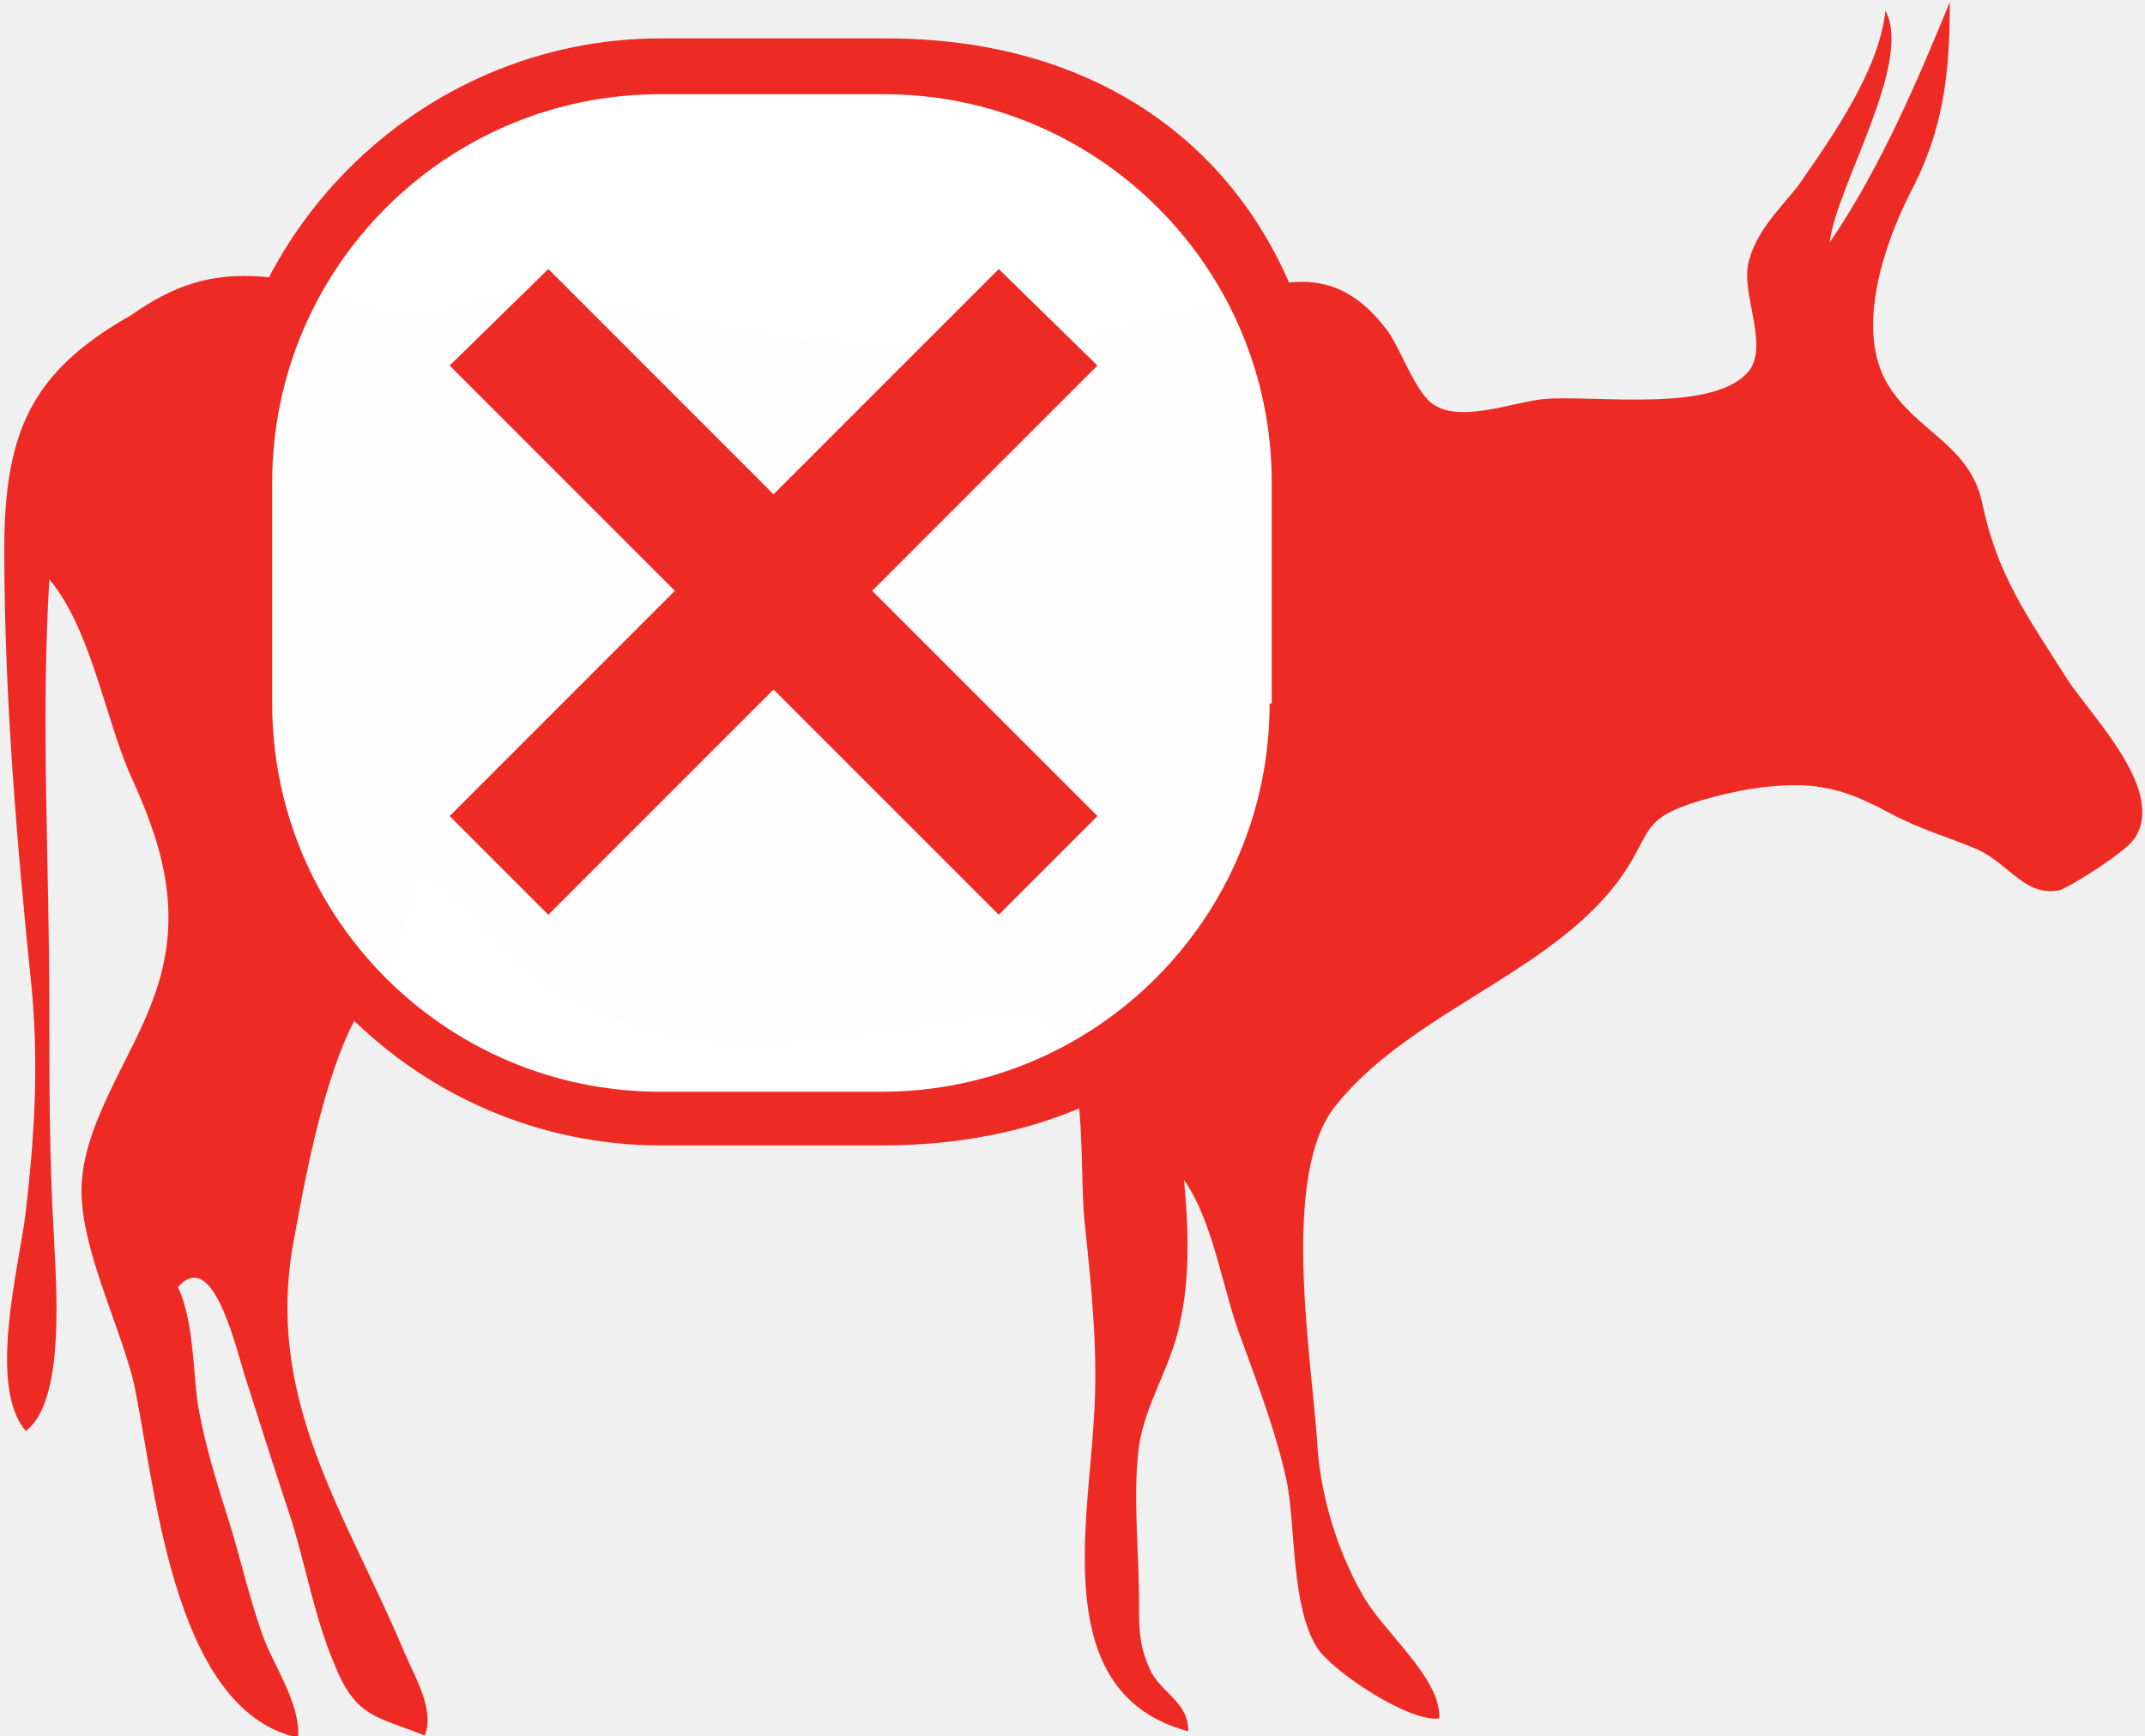
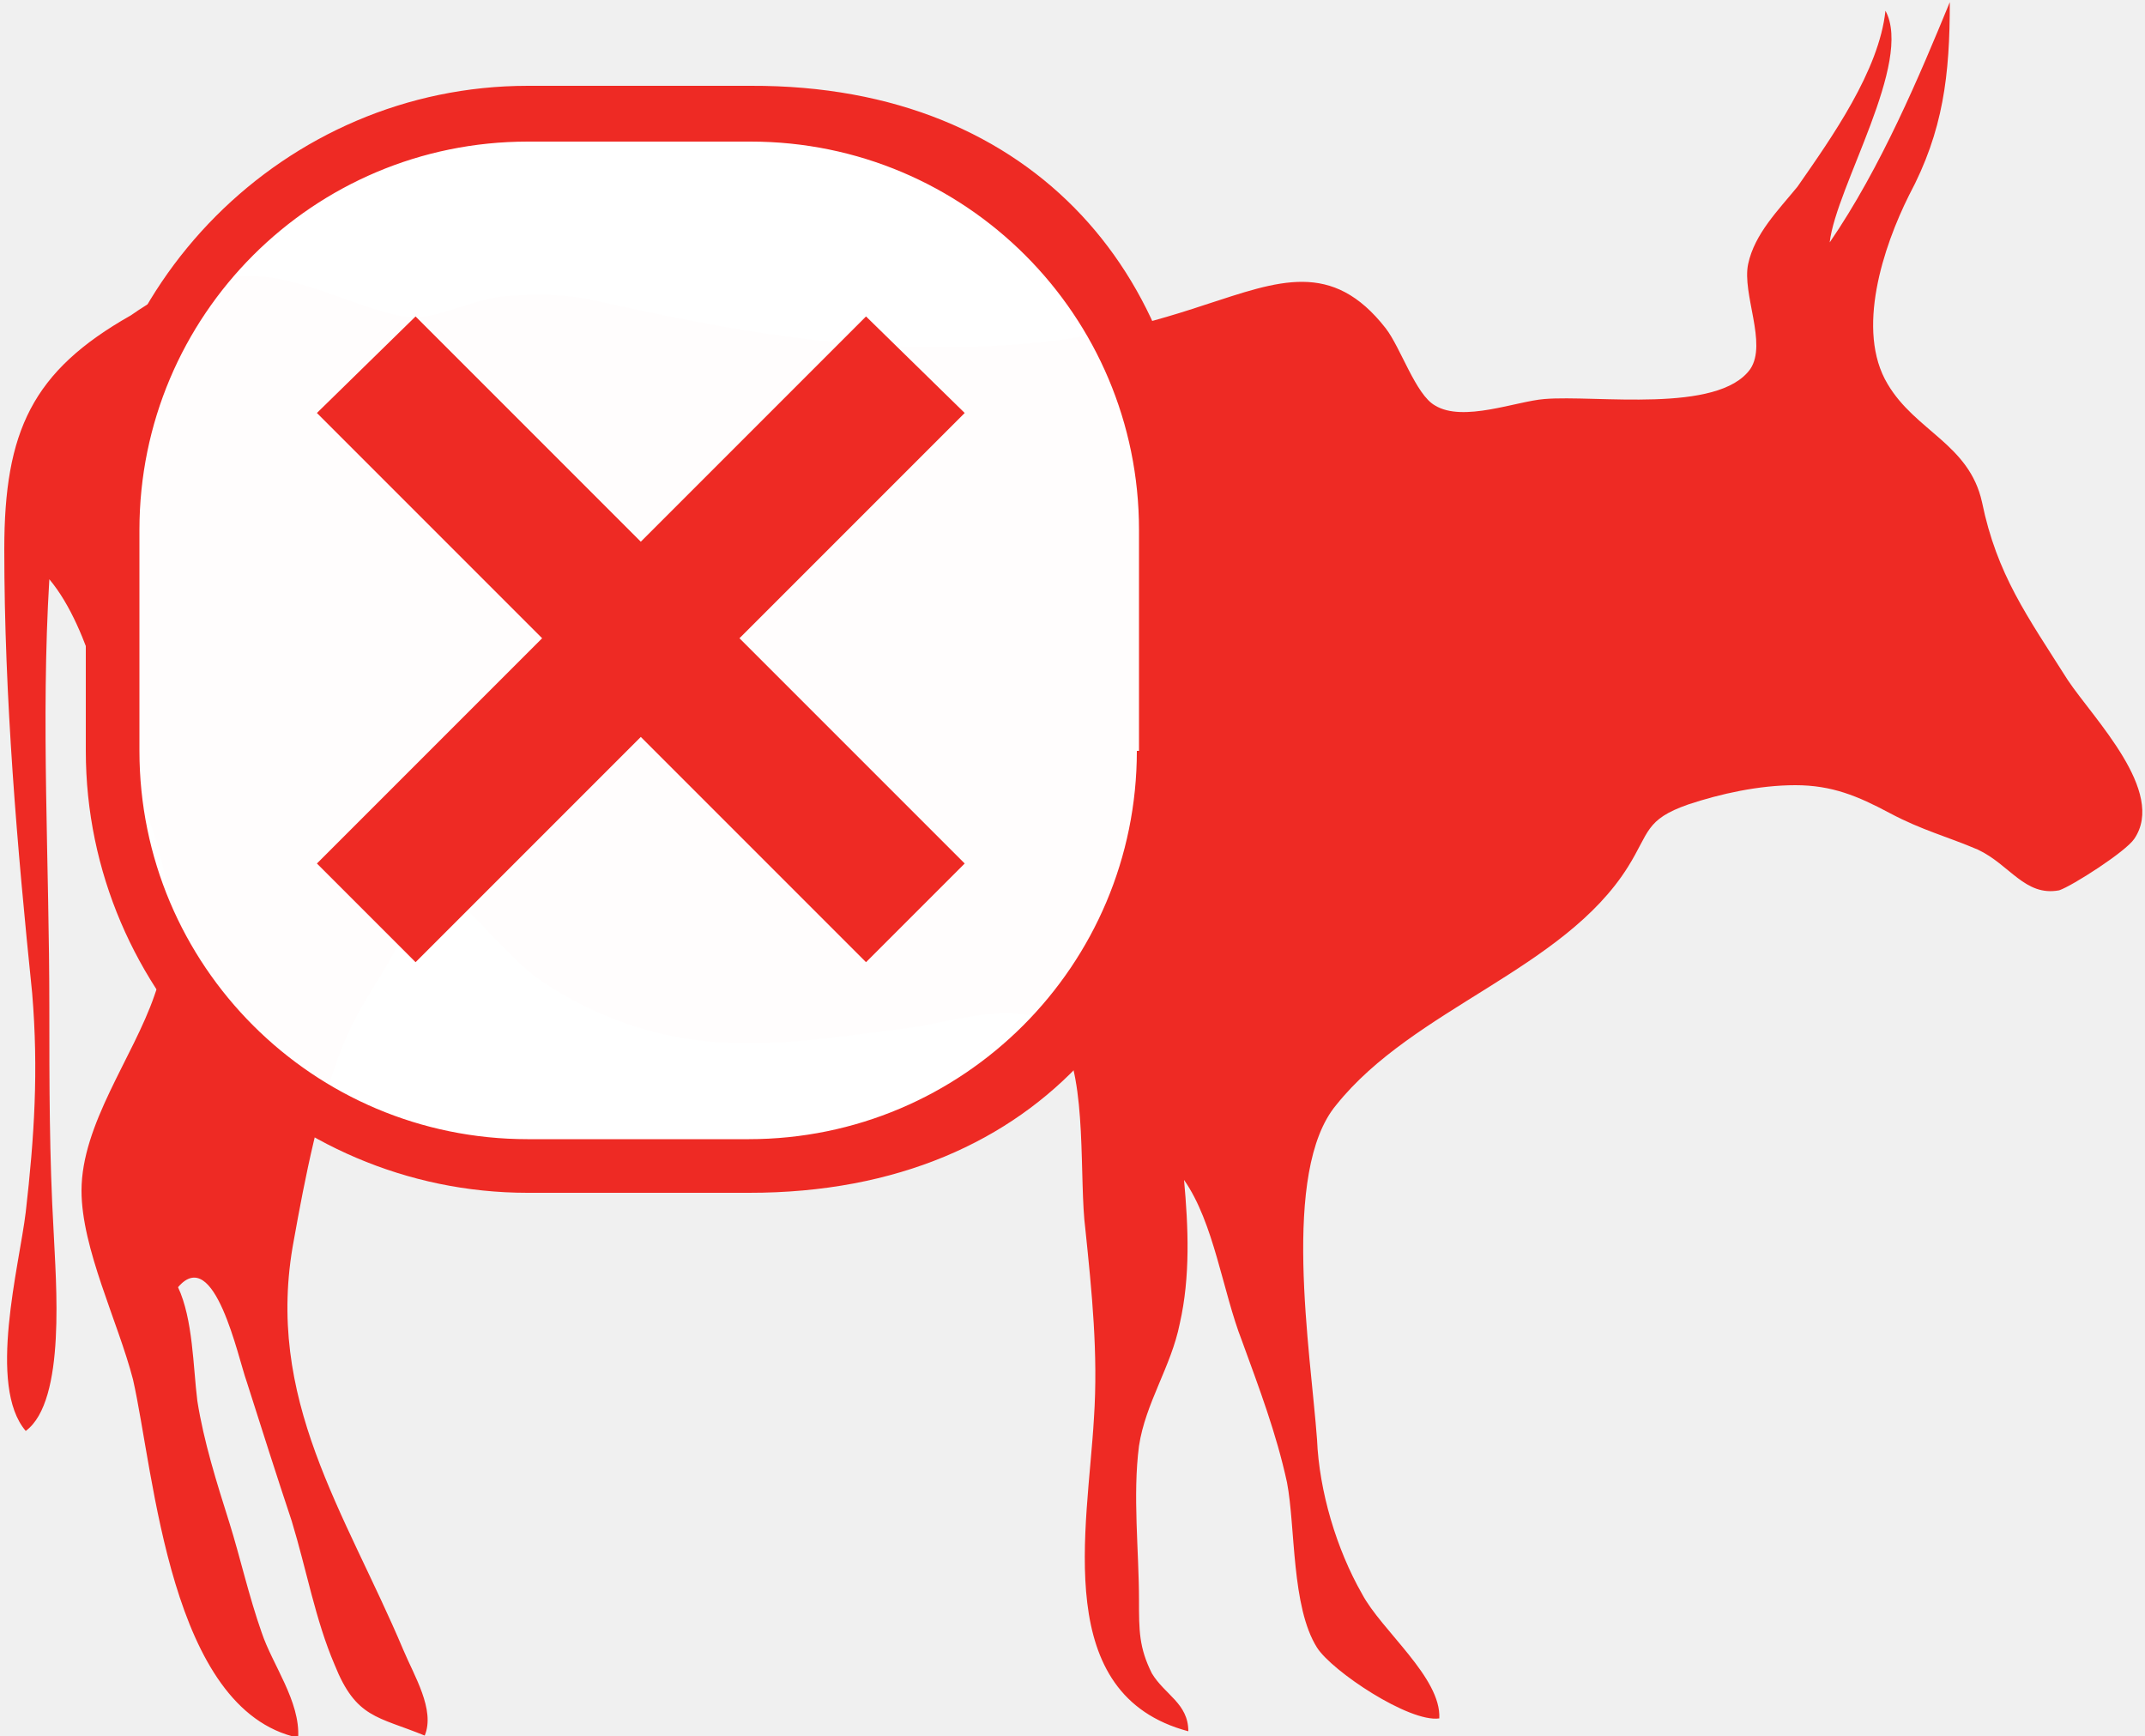
<svg xmlns="http://www.w3.org/2000/svg" version="1.1" id="Layer_1" x="0px" y="0px" viewBox="-20 30.9 100 80.9" style="enable-background:new -20 30.9 100 80.9;" xml:space="preserve">
  <defs id="defs13429" />
  <style type="text/css" id="style13422">
	.st0{fill:#EE2A24;}
</style>
  <path class="st0" d="M-7.7,43.8c2.3,0.2,5.1,1.8,7,1.9c1.2,0,2.9-0.9,4.3-1c1.4-0.1,2.8-0.1,4.1,0.2c6.3,1.4,12.1,2.5,19,2.1  c3.5-0.2,6.2-0.8,9.5-1.9c3.4-1.1,5.9-2.1,8.4,1.1c0.7,0.9,1.4,3.1,2.3,3.6c1.3,0.8,3.8-0.2,5.1-0.3c2.4-0.2,8.1,0.7,9.6-1.4  c0.8-1.2-0.4-3.5-0.1-4.9c0.3-1.4,1.4-2.5,2.3-3.6c1.6-2.3,3.8-5.4,4.1-8.2c1.3,2.4-2.3,8.2-2.6,10.8c2.4-3.5,4.2-7.8,5.6-11.2  c0,3.4-0.3,6-1.9,9c-1.2,2.4-2.5,6.3-1,8.8c1.3,2.2,3.8,2.8,4.4,5.5c0.7,3.4,2.1,5.3,4,8.3c1.2,1.8,4.6,5.2,3.1,7.4  c-0.4,0.6-2.9,2.2-3.5,2.4c-1.6,0.3-2.3-1.2-3.8-1.9c-1.4-0.6-2.6-0.9-4.1-1.7c-1.5-0.8-2.7-1.3-4.4-1.3c-1.7,0-3.5,0.4-5,0.9  c-2,0.7-1.8,1.3-2.8,2.9c-3,4.8-10,6.6-13.6,11.1c-2.6,3.1-1.2,11.5-0.9,15.6c0.1,2.4,0.9,5.1,2.1,7.2c0.9,1.7,3.7,3.9,3.6,5.8  c-1.4,0.2-5-2.2-5.7-3.3c-1.2-1.9-1-5.6-1.4-7.7c-0.5-2.3-1.3-4.4-2.1-6.6c-0.9-2.3-1.3-5.5-2.7-7.5c0.2,2.2,0.3,4.5-0.2,6.7  c-0.4,2-1.6,3.7-1.9,5.7c-0.3,2.3,0,4.9,0,7.2c0,1.4,0,2.2,0.6,3.4c0.6,1,1.7,1.4,1.7,2.7c-6.4-1.7-4.7-9.4-4.4-14.6  c0.2-3-0.1-5.9-0.4-8.8c-0.3-2.3,0.1-6.9-1.1-8.9c-1.2-2.1-4.9-0.8-7-0.5c-3.3,0.4-6.6,1-9.9,0.6c-2.6-0.3-5.2-1.3-7.4-2.8  c-1.9-1.3-3.9-4.4-5.9-5c-0.1,3.7-2,4.8-3.3,8c-1.1,2.7-1.8,6.3-2.3,9.1c-1.4,7.4,2.4,12.7,5.1,19.1c0.5,1.2,1.5,2.8,1,4  c-2.2-0.9-3.2-0.8-4.2-3.3c-0.9-2.1-1.3-4.4-2-6.7c-0.7-2.1-1.4-4.3-2.1-6.5c-0.4-1.1-1.5-6.4-3.2-4.4c0.7,1.5,0.7,3.7,0.9,5.3  c0.3,1.9,0.9,3.8,1.5,5.7c0.5,1.6,0.9,3.4,1.5,5.1c0.5,1.5,1.8,3.2,1.7,4.9c-6-1.3-6.7-12.3-7.7-16.7c-0.7-2.7-2.4-6.1-2.4-8.8  c0-3.1,2.4-6.2,3.4-9.1c1.3-3.6,0.5-6.7-1-10c-1.3-2.8-1.9-7-3.9-9.4c-0.4,6.6,0,13.2,0,20c0,3.6,0,6.9,0.2,10.4  c0.1,2.3,0.6,7.9-1.3,9.3c-1.8-2.1-0.3-7.7,0-10.2c0.4-3.5,0.6-6.6,0.3-10.2c-0.7-6.8-1.3-13.8-1.3-20.7c0-5.5,1.3-8.3,5.9-10.9  C-11.9,44.2-10.2,43.6-7.7,43.8z" id="path13424" />
  <g id="g16659" transform="translate(-24.73868,-40.06969)">
    <rect transform="rotate(90)" style="opacity:0.99;fill:#ffffff;fill-opacity:1;fill-rule:evenodd;stroke:#ffffff;stroke-width:0.705;stroke-miterlimit:4;stroke-dasharray:none;stroke-opacity:1" id="rect16655" width="22.863" height="47.902" x="-11.36" y="-52.478" />
    <rect y="-23.879" x="17.095" height="47.902" width="22.863" id="rect16645" style="opacity:0.99;fill:#ffffff;fill-opacity:1;fill-rule:evenodd;stroke:#ffffff;stroke-width:0.705;stroke-miterlimit:4;stroke-dasharray:none;stroke-opacity:1" />
  </g>
-   <circle style="opacity:0.99;fill:#ffffff;fill-opacity:1;fill-rule:evenodd;stroke:none;stroke-width:1.027;stroke-miterlimit:4;stroke-dasharray:none;stroke-opacity:1" id="path16663" cx="16.001" cy="58.428" r="25.59" />
-   <path id="path16641" d="M 21.189,32.69 H 10.789 c -11.3,0 -20.6,9.3 -20.6,20.7 v 10.3 c 0,11.3 9.3,20.6 20.6,20.6 h 10.3 c 13.944,0.019 20.848,-9.779 20.848,-20.6 V 53.39 c 0,-11.454 -7.281,-20.752 -20.748,-20.7 z m 18,31 c 0,10 -8.1,18.1 -18.1,18.1 H 10.789 c -10,0 -18.1,-8.1 -18.1,-18.1 V 53.39 c 0,-10 8.1,-18.1 18.1,-18.1 h 10.4 c 10,0 18.1,8.1 18.1,18.1 v 10.3 z" class="st0" style="fill:#ee2a24;stroke-width:1" />
-   <polygon style="fill:#ee2a24" class="st0" points="19.9,36 9.4,46.5 19.9,57 15.3,61.6 4.8,51.1 -5.7,61.6 -10.3,57 0.2,46.5 -10.3,36 -5.7,31.5 4.8,42 15.3,31.5 " id="polygon15884" transform="translate(11.26272,11.93989)" />
+   <g id="g19769" transform="translate(-6.188721,2.210229)">
+     <g id="g19763">
+       <circle style="opacity:0.99;fill:#ffffff;fill-opacity:1;fill-rule:evenodd;stroke:none;stroke-width:1.027;stroke-miterlimit:4;stroke-dasharray:none;stroke-opacity:1" id="path16663" cx="16.001" cy="58.428" r="25.59" />
+       <path id="path16641" d="M 21.189,32.69 H 10.789 c -11.3,0 -20.6,9.3 -20.6,20.7 v 10.3 c 0,11.3 9.3,20.6 20.6,20.6 h 10.3 c 13.944,0.019 20.848,-9.779 20.848,-20.6 V 53.39 c 0,-11.454 -7.281,-20.752 -20.748,-20.7 z m 18,31 c 0,10 -8.1,18.1 -18.1,18.1 H 10.789 c -10,0 -18.1,-8.1 -18.1,-18.1 V 53.39 c 0,-10 8.1,-18.1 18.1,-18.1 h 10.4 c 10,0 18.1,8.1 18.1,18.1 v 10.3 z" class="st0" style="fill:#ee2a24;stroke-width:1" />
+     </g>
+     <polygon transform="translate(11.26272,11.93989)" id="polygon15884" points="0.2,46.5 -10.3,36 -5.7,31.5 4.8,42 15.3,31.5 19.9,36 9.4,46.5 19.9,57 15.3,61.6 4.8,51.1 -5.7,61.6 -10.3,57 " class="st0" style="fill:#ee2a24" />
+   </g>
</svg>
